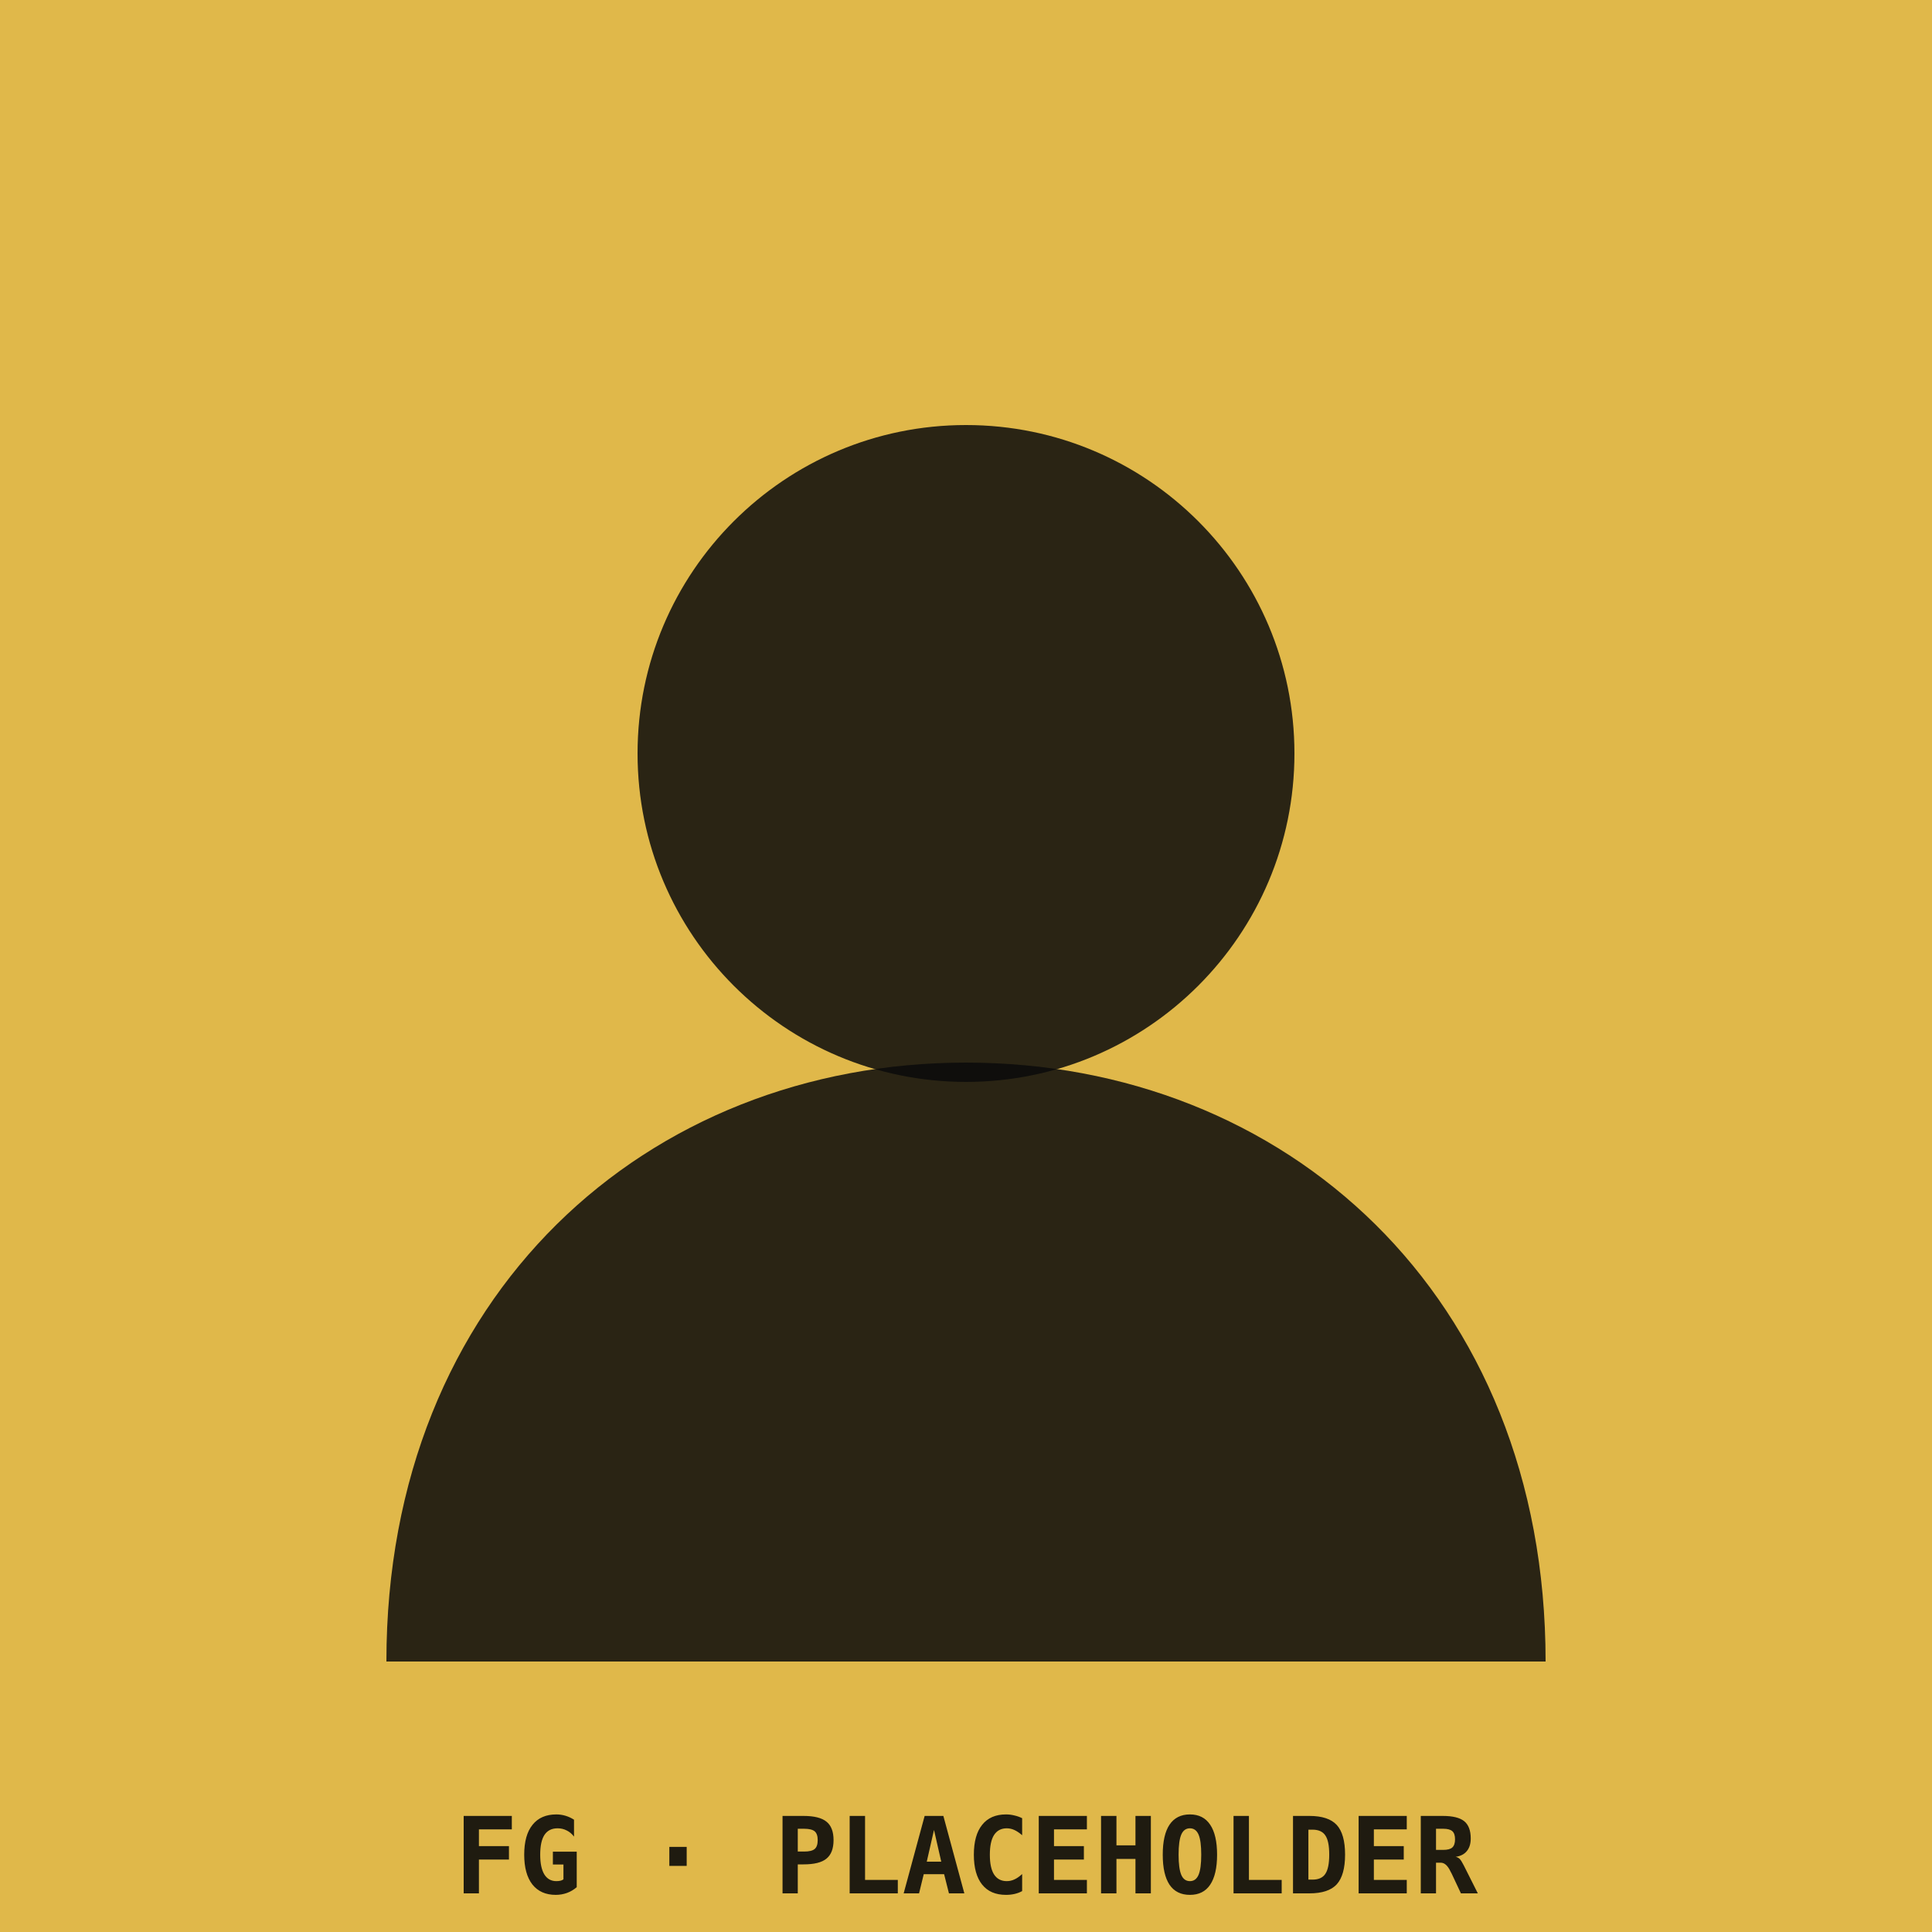
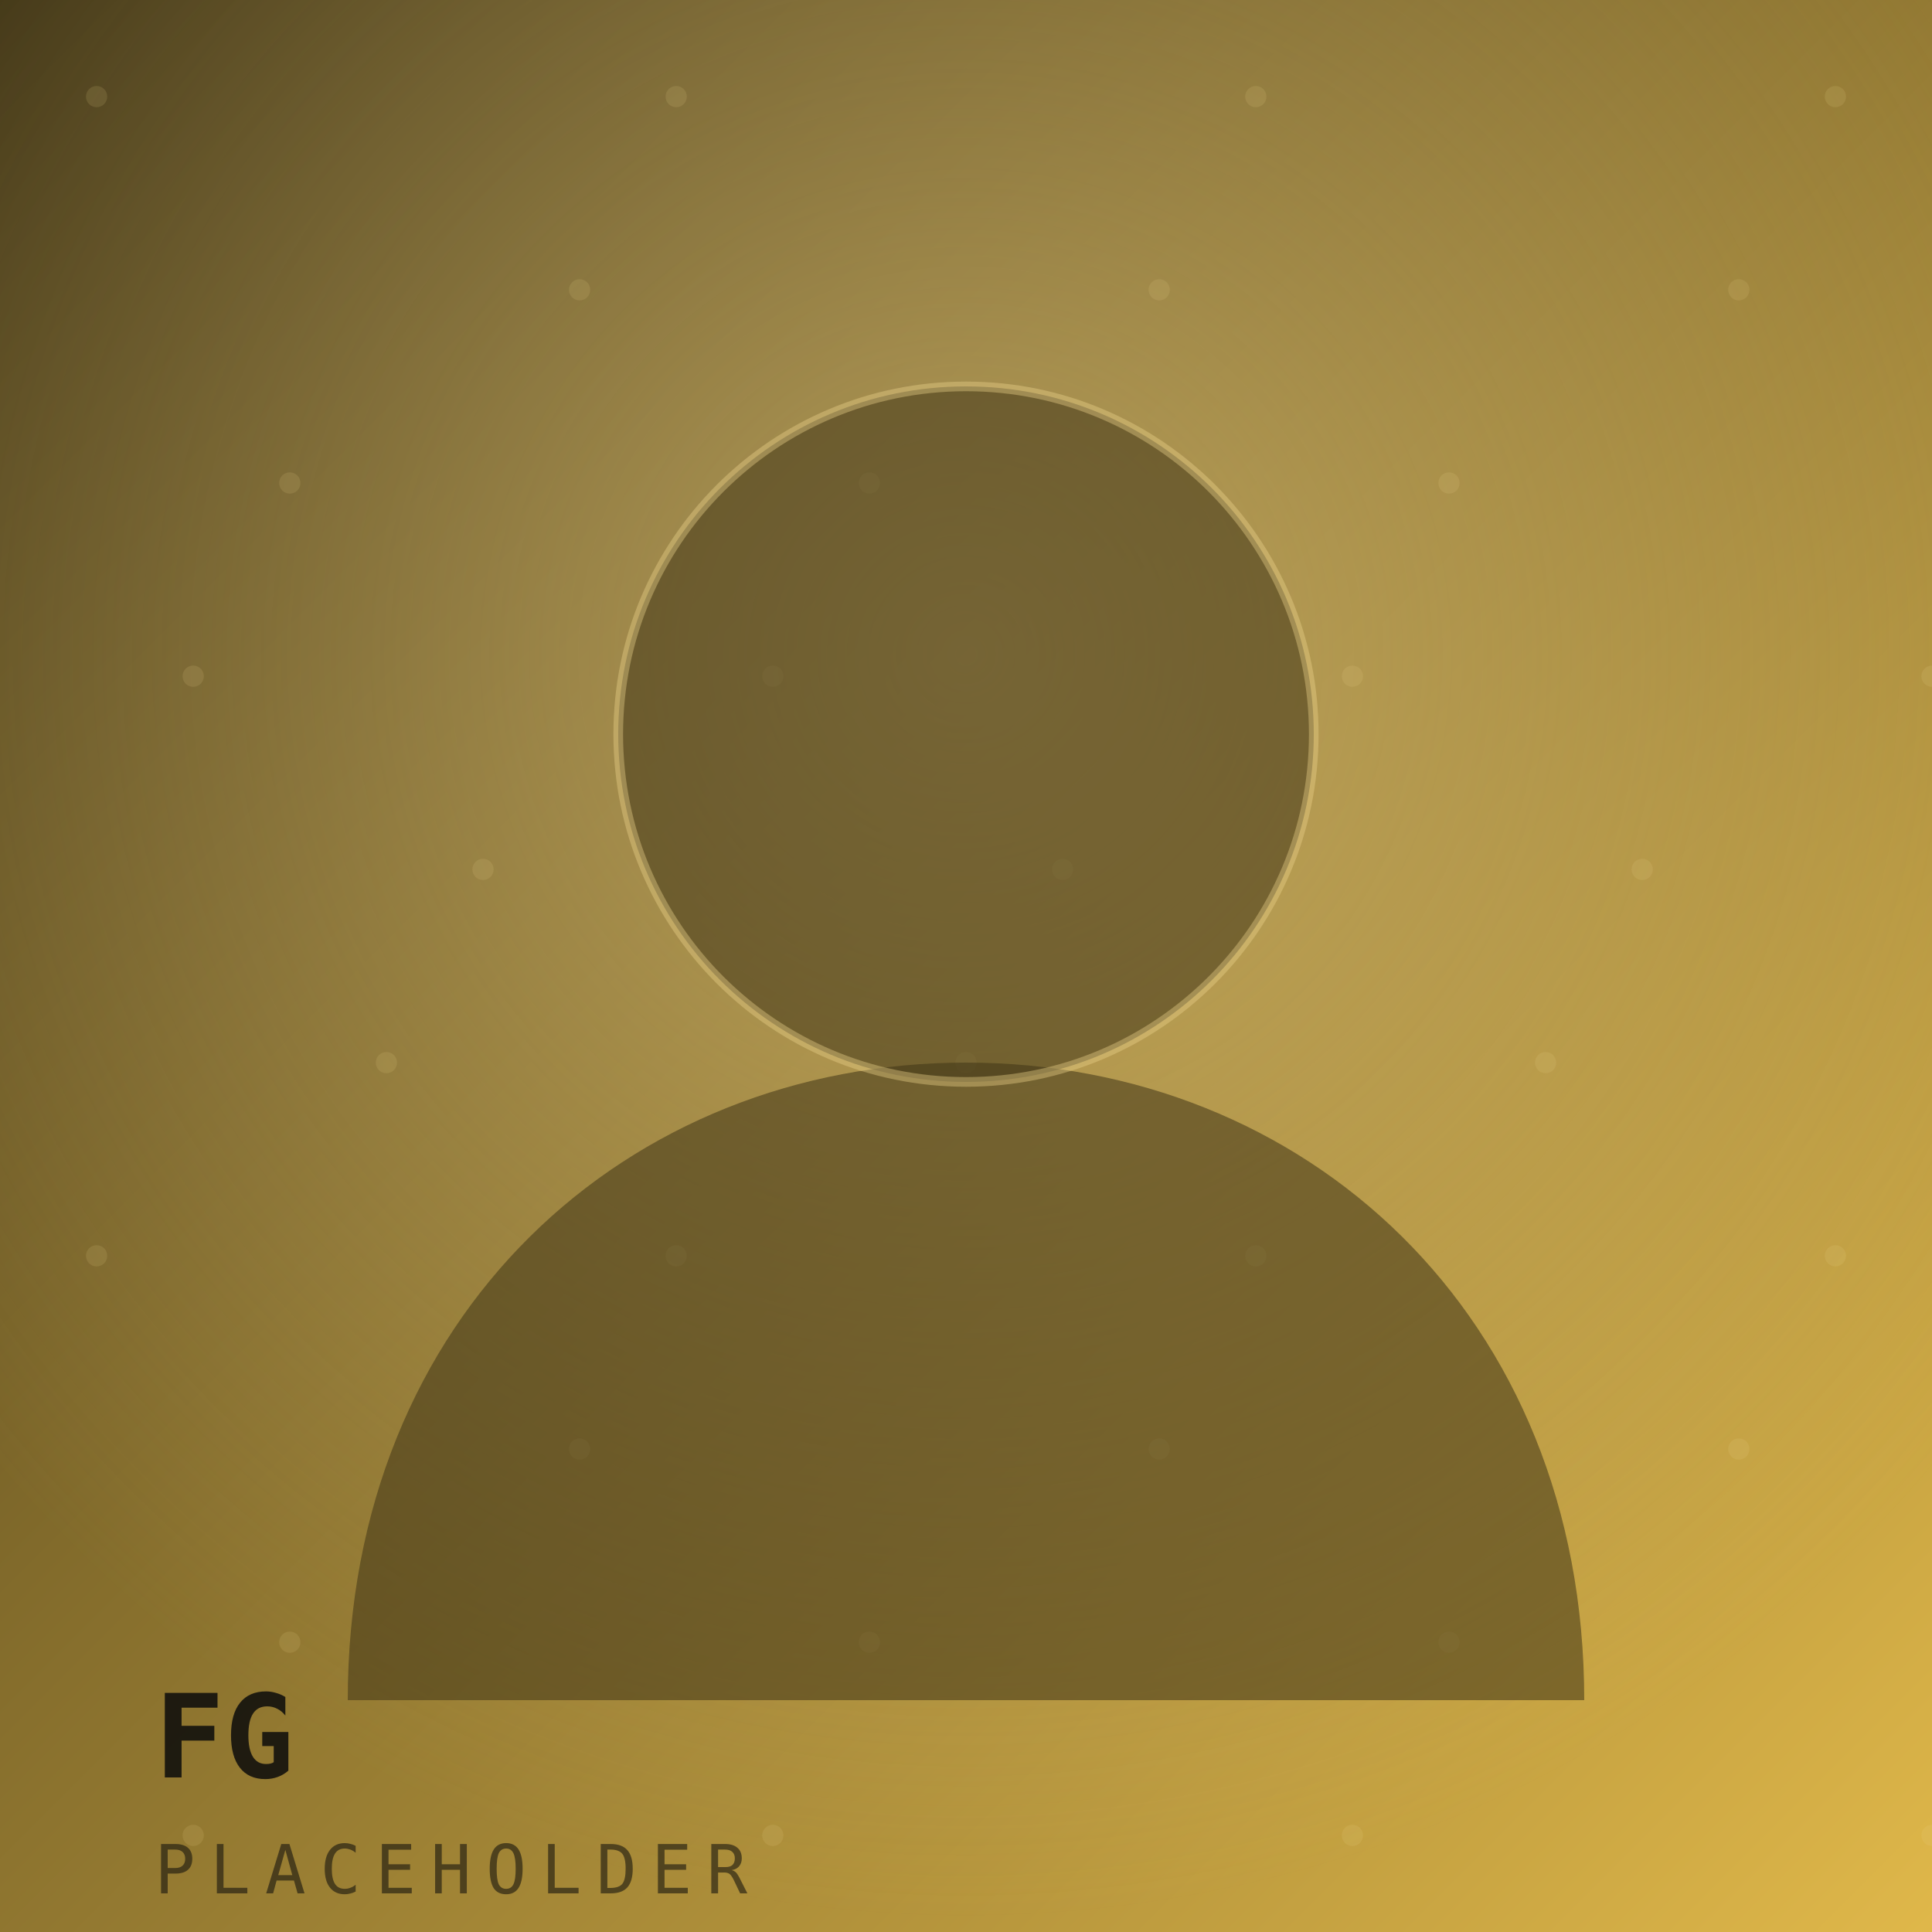
<svg xmlns="http://www.w3.org/2000/svg" viewBox="0 0 200 200" role="img" aria-label="Placeholder portrait">
-   <rect width="200" height="200" fill="#E0B84A" />
-   <circle cx="100" cy="78" r="34" fill="#0A0A0A" opacity="0.85" />
-   <path d="M40 172c0-38 27-62 60-62s60 24 60 62" fill="#0A0A0A" opacity="0.85" />
-   <text x="100" y="196" font-family="'JetBrains Mono', monospace" font-size="11" font-weight="600" fill="#0A0A0A" text-anchor="middle" opacity="0.9">FG · PLACEHOLDER</text>
+   <defs>
+     <linearGradient id="pyt5-bg" x1="0" y1="0" x2="1" y2="1">
+       <stop offset="0" stop-color="#3f3415" />
+       <stop offset="1" stop-color="#E0B84A" />
+     </linearGradient>
+     <radialGradient id="pyt5-glow" cx="50%" cy="34%" r="65%">
+       <stop offset="0" stop-color="#ebd189" stop-opacity="0.5" />
+       <stop offset="1" stop-color="#ebd189" stop-opacity="0" />
+     </radialGradient>
+   </defs>
+   <rect width="200" height="200" fill="url(#pyt5-bg)" />
+   <rect width="200" height="200" fill="url(#pyt5-glow)" />
+   <g>
+     <circle cx="10" cy="10" r="1.1" fill="#ebd189" opacity="0.14" />
+     <circle cx="70" cy="10" r="1.1" fill="#ebd189" opacity="0.14" />
+     <circle cx="130" cy="10" r="1.1" fill="#ebd189" opacity="0.14" />
+     <circle cx="190" cy="10" r="1.1" fill="#ebd189" opacity="0.14" />
+     <circle cx="60" cy="30" r="1.1" fill="#ebd189" opacity="0.14" />
+     <circle cx="120" cy="30" r="1.1" fill="#ebd189" opacity="0.14" />
+     <circle cx="180" cy="30" r="1.1" fill="#ebd189" opacity="0.14" />
+     <circle cx="30" cy="50" r="1.1" fill="#ebd189" opacity="0.14" />
+     <circle cx="90" cy="50" r="1.1" fill="#ebd189" opacity="0.14" />
+     <circle cx="150" cy="50" r="1.1" fill="#ebd189" opacity="0.14" />
+     <circle cx="20" cy="70" r="1.1" fill="#ebd189" opacity="0.14" />
+     <circle cx="80" cy="70" r="1.1" fill="#ebd189" opacity="0.14" />
+     <circle cx="140" cy="70" r="1.1" fill="#ebd189" opacity="0.14" />
+     <circle cx="200" cy="70" r="1.1" fill="#ebd189" opacity="0.14" />
+     <circle cx="50" cy="90" r="1.1" fill="#ebd189" opacity="0.14" />
+     <circle cx="110" cy="90" r="1.1" fill="#ebd189" opacity="0.14" />
+     <circle cx="170" cy="90" r="1.1" fill="#ebd189" opacity="0.14" />
+     <circle cx="40" cy="110" r="1.1" fill="#ebd189" opacity="0.14" />
+     <circle cx="100" cy="110" r="1.1" fill="#ebd189" opacity="0.14" />
+     <circle cx="160" cy="110" r="1.1" fill="#ebd189" opacity="0.14" />
+     <circle cx="10" cy="130" r="1.1" fill="#ebd189" opacity="0.14" />
+     <circle cx="70" cy="130" r="1.1" fill="#ebd189" opacity="0.14" />
+     <circle cx="130" cy="130" r="1.1" fill="#ebd189" opacity="0.14" />
+     <circle cx="190" cy="130" r="1.1" fill="#ebd189" opacity="0.14" />
+     <circle cx="60" cy="150" r="1.1" fill="#ebd189" opacity="0.14" />
+     <circle cx="120" cy="150" r="1.1" fill="#ebd189" opacity="0.14" />
+     <circle cx="180" cy="150" r="1.1" fill="#ebd189" opacity="0.14" />
+     <circle cx="30" cy="170" r="1.1" fill="#ebd189" opacity="0.14" />
+     <circle cx="90" cy="170" r="1.1" fill="#ebd189" opacity="0.14" />
+     <circle cx="150" cy="170" r="1.1" fill="#ebd189" opacity="0.14" />
+     <circle cx="20" cy="190" r="1.1" fill="#ebd189" opacity="0.14" />
+     <circle cx="80" cy="190" r="1.1" fill="#ebd189" opacity="0.14" />
+     <circle cx="140" cy="190" r="1.1" fill="#ebd189" opacity="0.14" />
+     <circle cx="200" cy="190" r="1.1" fill="#ebd189" opacity="0.14" />
+   </g>
+   <circle cx="100" cy="76" r="36" fill="#3f3415" opacity="0.55" />
+   <path d="M36 176c0-40 29-66 64-66s64 26 64 66" fill="#3f3415" opacity="0.55" />
+   <circle cx="100" cy="76" r="36" fill="none" stroke="#ebd189" stroke-width="1" opacity="0.4" />
+   <text x="16" y="184" font-family="'JetBrains Mono', monospace" font-size="12" font-weight="700" fill="#0A0A0A" opacity="0.85">FG</text>
+   <text x="16" y="196" font-family="'JetBrains Mono', monospace" font-size="7" letter-spacing="1.5" fill="#0A0A0A" opacity="0.55">PLACEHOLDER</text>
</svg>
